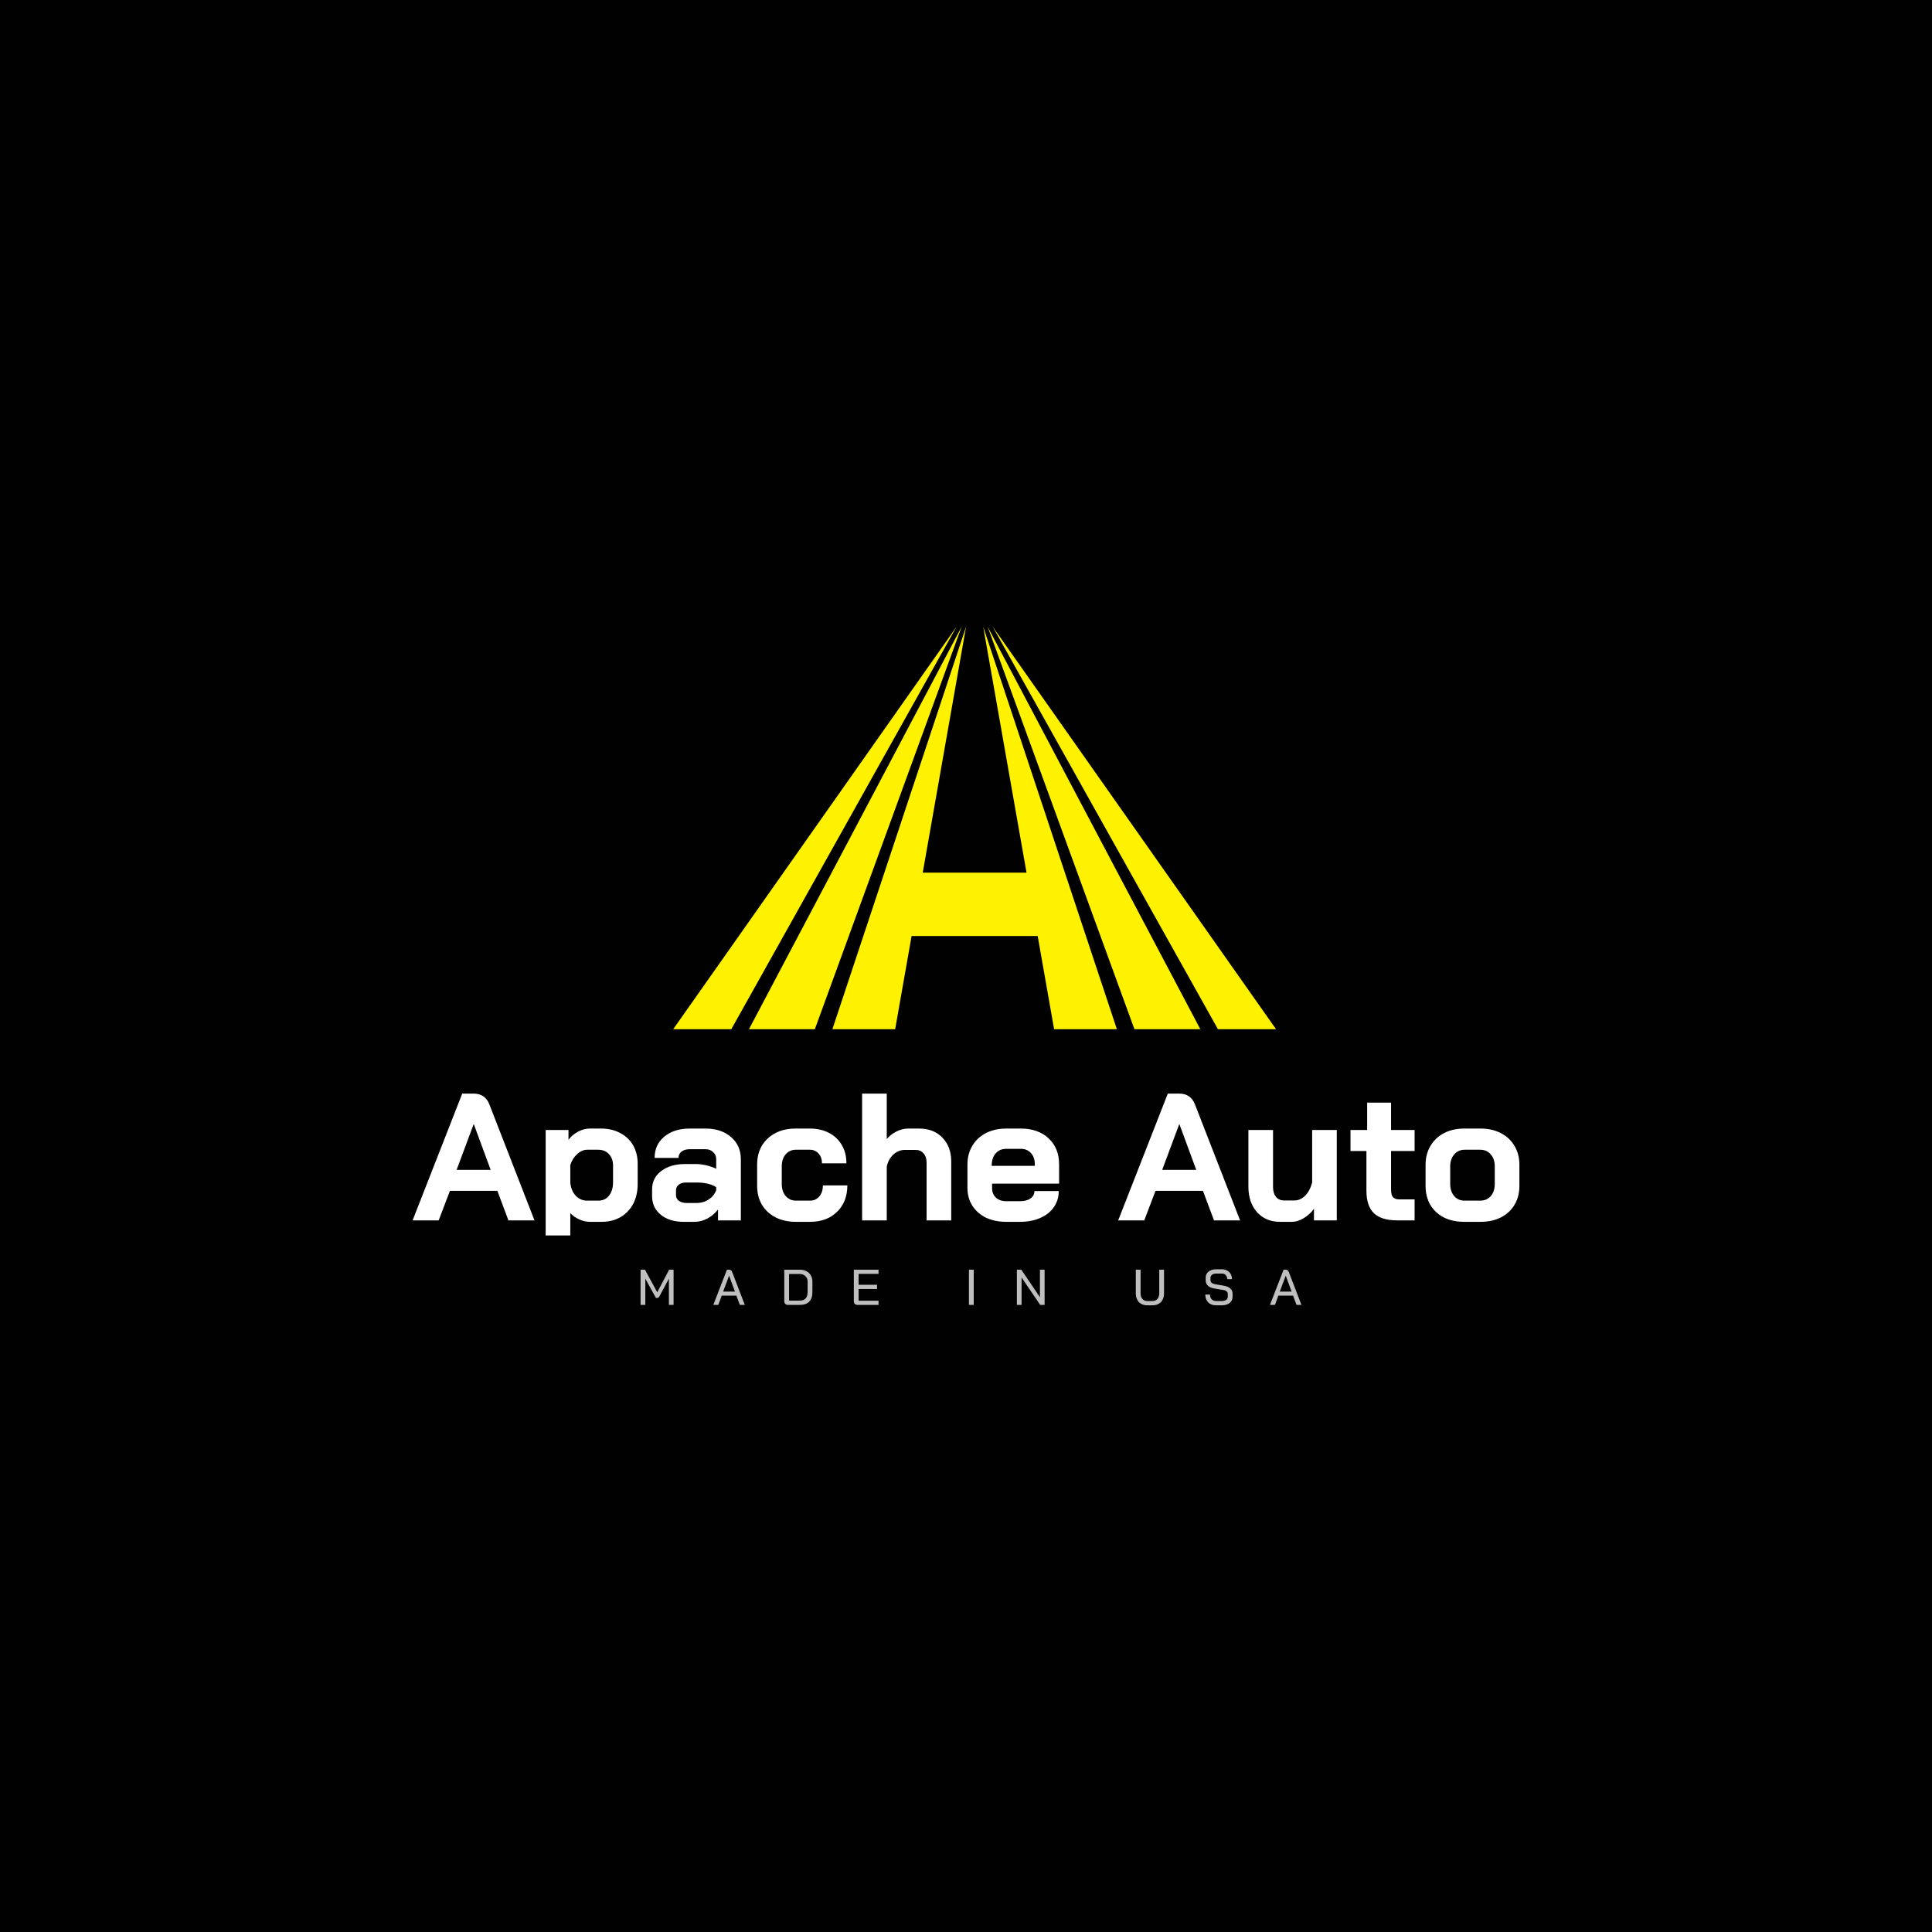
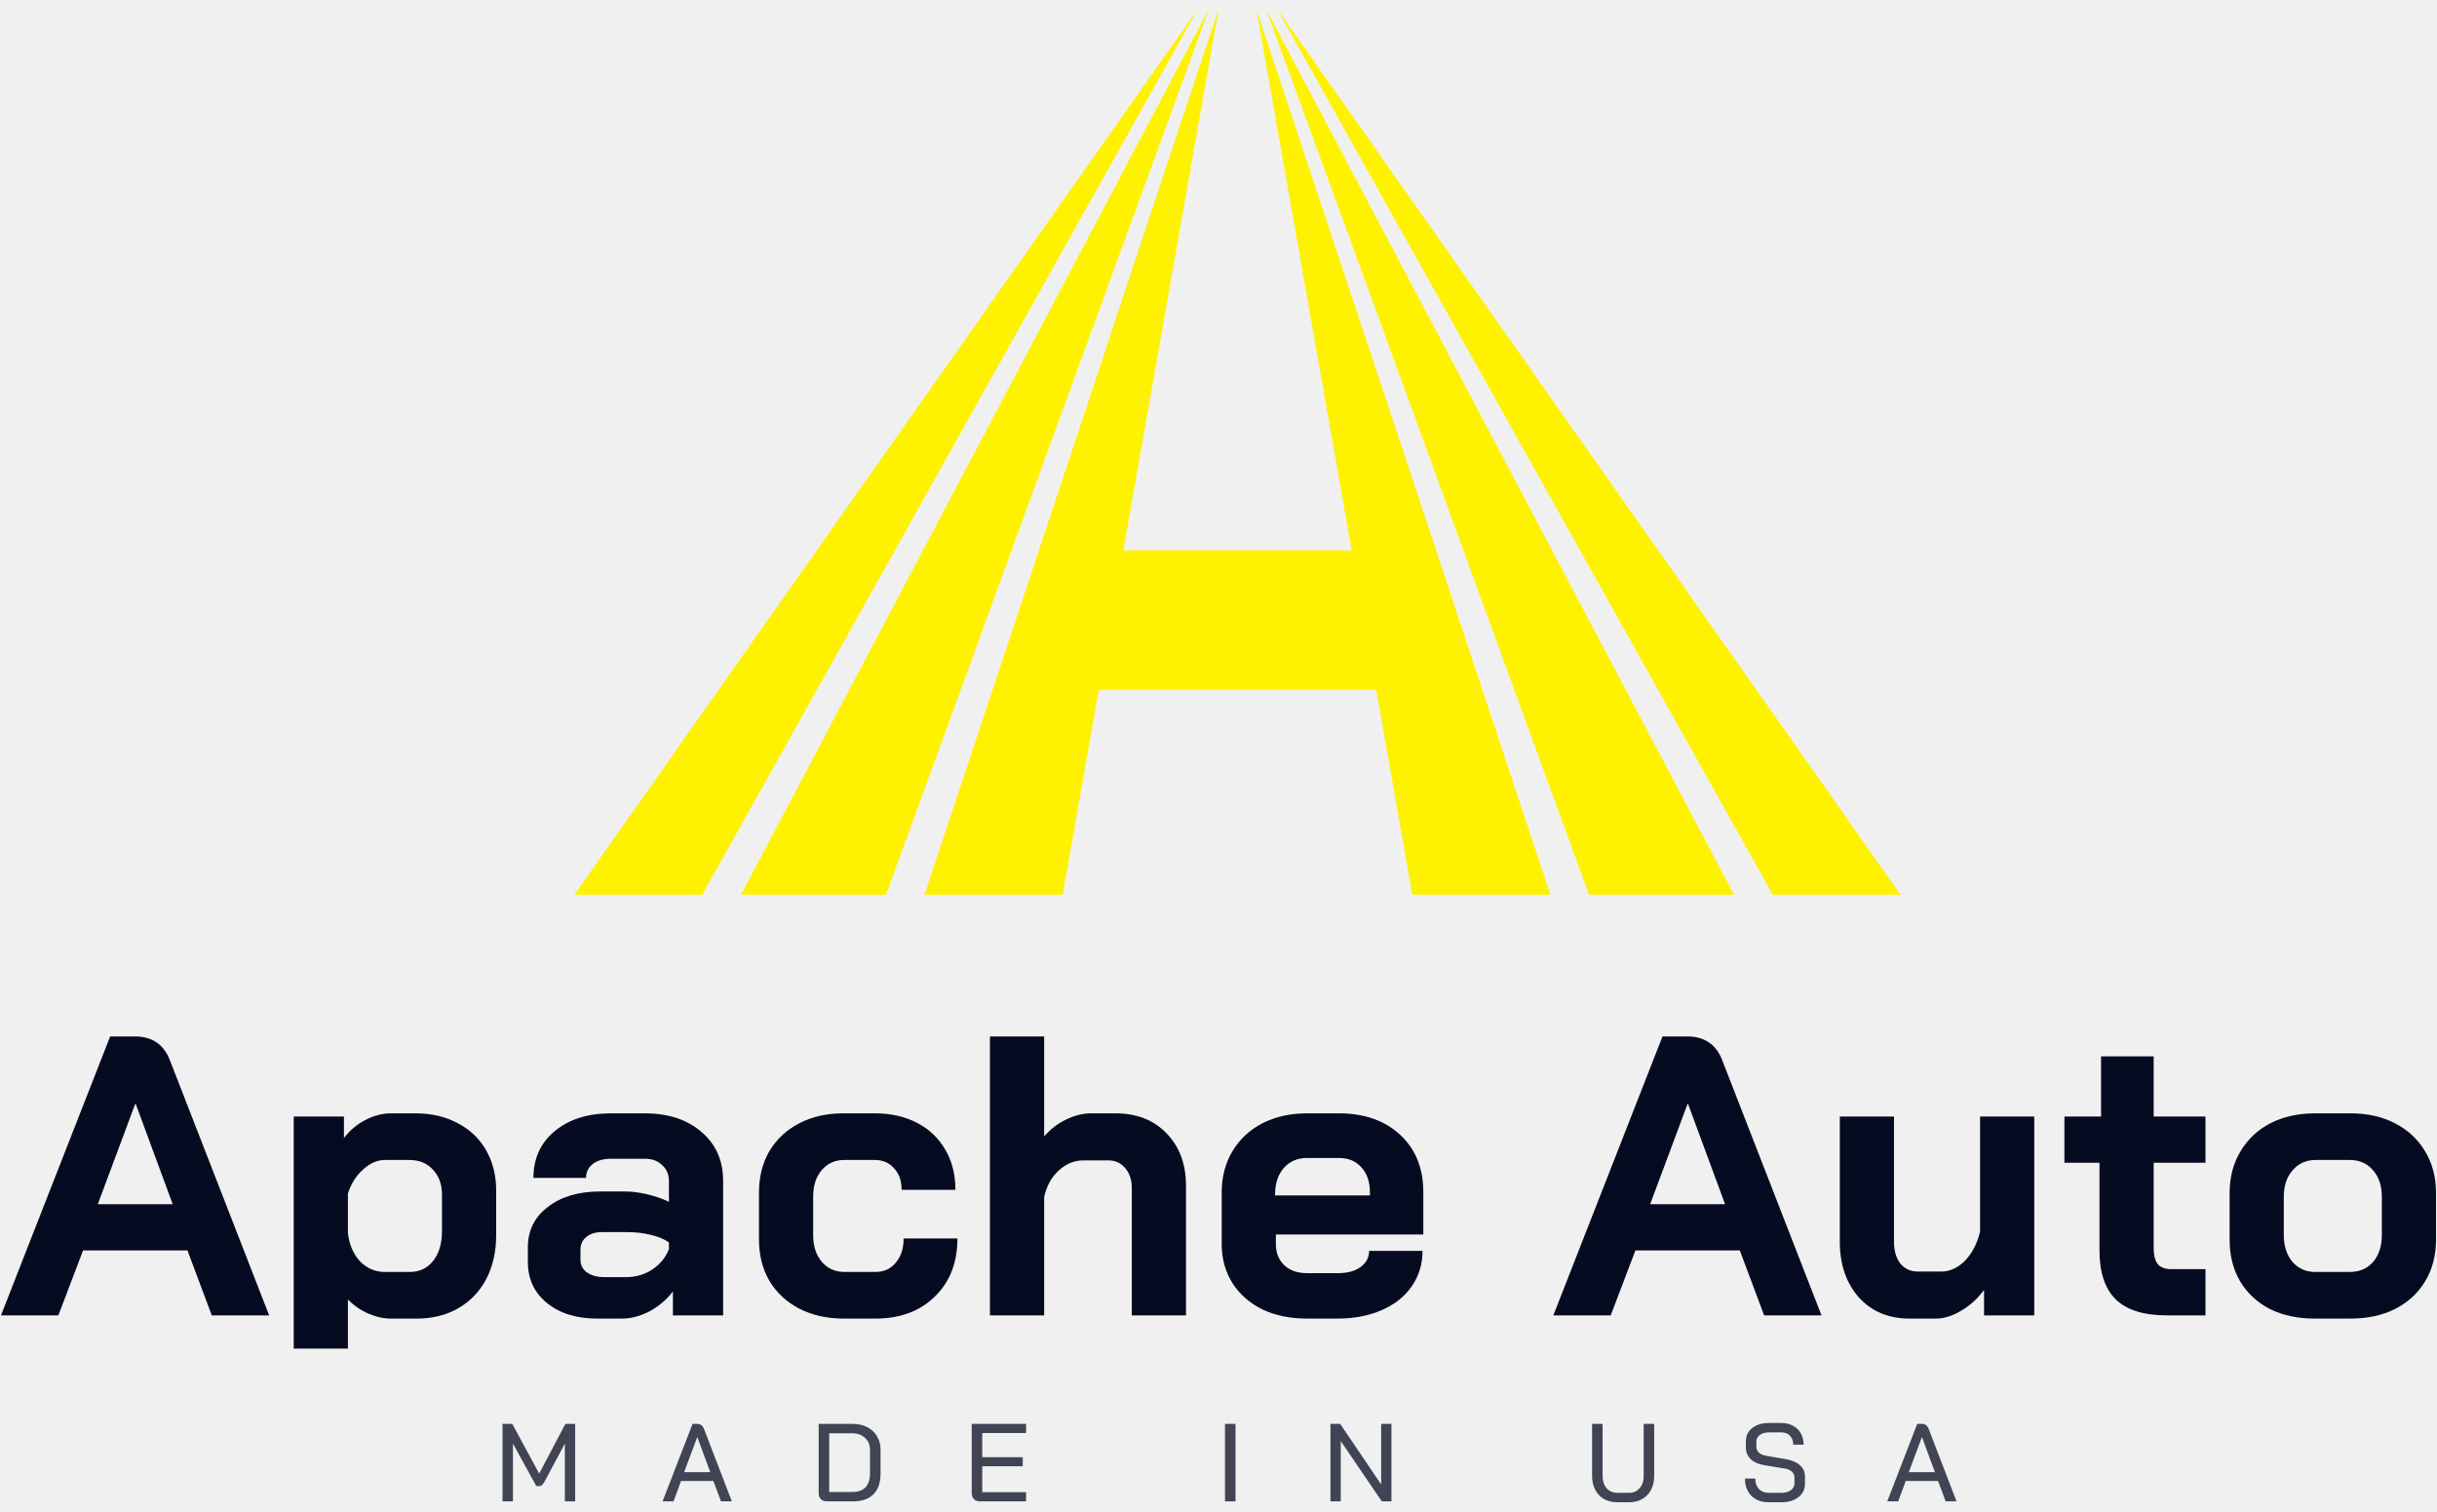
- <svg xmlns="http://www.w3.org/2000/svg" id="Layer_1" viewBox="0 0 1920 1920">
-   <defs>
-     <style>
-       .cls-1 {
-         fill: #010101;
-       }
- 
-       .cls-2 {
-         fill: #fff;
-       }
- 
-       .cls-3 {
-         fill: #fef200;
-       }
- 
-       .cls-4 {
-         opacity: .75;
-       }
-     </style>
-   </defs>
-   <rect class="cls-1" width="1920" height="1920" />
-   <rect class="cls-1" x="507" y="1243" width="92" height="18" />
-   <g>
-     <g class="cls-4">
-       <path class="cls-2" d="M636.6,1261.8h4.4l12.15,22.45,11.85-22.45h4.4v35h-4.65v-26.1l-9.2,17.2c-.4.73-.78,1.25-1.15,1.55-.33.3-.73.45-1.2.45h-1.35l-10.55-19.2v26.1h-4.7v-35ZM731.83,1287.6h-14.6l-3.4,9.2h-4.95l13.55-35h2.15c1.43,0,2.45.78,3.05,2.35l12.55,32.65h-4.9l-3.45-9.2ZM718.63,1283.6h11.8l-5.85-15.8h-.05l-5.9,15.8ZM783.2,1296.8c-1.17,0-2.1-.33-2.8-1-.67-.67-1-1.58-1-2.75v-31.25h15.25c2.53,0,4.75.48,6.65,1.45,1.93.97,3.42,2.35,4.45,4.15,1.07,1.77,1.6,3.8,1.6,6.1v10.6c0,4.17-1.07,7.33-3.2,9.5-2.1,2.13-5.2,3.2-9.3,3.2h-11.65ZM794.7,1292.55c2.6,0,4.57-.72,5.9-2.15,1.33-1.43,2-3.57,2-6.4v-10.4c0-2.27-.75-4.08-2.25-5.45-1.47-1.4-3.42-2.1-5.85-2.1h-10.35v26.5h10.55ZM852.33,1296.8c-1.17,0-2.1-.33-2.8-1-.67-.67-1-1.58-1-2.75v-31.25h24.55v4.15h-19.8v10.9h18.3v4.1h-18.3v11.7h19.8v4.15h-20.75ZM962.93,1261.8h4.75v35h-4.75v-35ZM1010.57,1261.8h4.4l18.5,27.35v-27.35h4.65v35h-4.35l-18.55-27.25v27.25h-4.65v-35ZM1140.1,1297.2c-2.26,0-4.26-.48-6-1.45-1.7-1-3.01-2.4-3.95-4.2-.93-1.8-1.4-3.87-1.4-6.2v-23.55h4.75v23.55c0,2.27.6,4.1,1.8,5.5,1.24,1.4,2.84,2.1,4.8,2.1h5.35c1.97,0,3.55-.7,4.75-2.1,1.24-1.4,1.85-3.23,1.85-5.5v-23.55h4.75v23.55c0,2.33-.46,4.4-1.4,6.2-.93,1.8-2.26,3.2-4,4.2-1.7.97-3.68,1.45-5.95,1.45h-5.35ZM1208.46,1297.2c-3.23,0-5.81-.97-7.75-2.9-1.93-1.93-2.9-4.53-2.9-7.8h4.65c0,1.97.55,3.53,1.65,4.7,1.14,1.17,2.62,1.75,4.45,1.75h5.55c1.84,0,3.3-.38,4.4-1.15,1.1-.8,1.65-1.85,1.65-3.15v-2.7c0-1.03-.4-1.9-1.2-2.6-.76-.7-1.86-1.17-3.3-1.4l-9.1-1.5c-2.66-.43-4.73-1.35-6.2-2.75-1.43-1.4-2.15-3.15-2.15-5.25v-2.75c0-2.5.95-4.5,2.85-6,1.94-1.53,4.47-2.3,7.6-2.3h5.65c1.97,0,3.7.42,5.2,1.25,1.54.8,2.72,1.95,3.55,3.45.84,1.47,1.25,3.17,1.25,5.1h-4.7c0-1.67-.48-3-1.45-4-.96-1.03-2.25-1.55-3.85-1.55h-5.65c-1.7,0-3.08.38-4.15,1.15-1.03.73-1.55,1.75-1.55,3.05v2.25c0,1.07.37,1.95,1.1,2.65.77.7,1.85,1.18,3.25,1.45l9,1.55c2.77.47,4.89,1.38,6.35,2.75,1.5,1.33,2.25,3.02,2.25,5.05v3.25c0,2.53-.98,4.57-2.95,6.1-1.93,1.53-4.51,2.3-7.75,2.3h-5.75ZM1285.02,1287.6h-14.6l-3.4,9.2h-4.95l13.55-35h2.15c1.43,0,2.45.78,3.05,2.35l12.55,32.65h-4.9l-3.45-9.2ZM1271.82,1283.6h11.8l-5.85-15.8h-.05l-5.9,15.8Z" />
-     </g>
-     <g>
-       <polygon class="cls-3" points="669.04 1022.8 726.78 1022.8 950.61 622.8 669.04 1022.8" />
-       <polygon class="cls-3" points="744.31 1022.8 809.79 1022.8 955.67 622.8 744.31 1022.8" />
-       <polygon class="cls-3" points="986.53 622.8 1210.37 1022.8 1268.11 1022.8 986.53 622.8" />
-       <polygon class="cls-3" points="1020.15 867.23 917.01 867.23 960.06 622.8 827.23 1022.8 889.62 1022.8 905.92 930.21 1031.24 930.21 1047.55 1022.8 1109.94 1022.8 977.1 622.8 1020.15 867.23" />
-       <polygon class="cls-3" points="1127.38 1022.8 1192.86 1022.8 981.5 622.8 1127.38 1022.8" />
-     </g>
-     <g>
-       <path class="cls-2" d="M616.44,1126.04c-5.52-3-11.88-4.5-19.08-4.5h-11.34c-3.72,0-7.56,1.02-11.52,3.06-3.84,2.04-7.02,4.74-9.54,8.1v-9.72h-22.68v104.82h24.48v-22.2c2.52,2.64,5.52,4.74,9,6.3,3.6,1.56,7.08,2.34,10.44,2.34h11.7c7.08,0,13.32-1.56,18.72-4.68,5.4-3.12,9.6-7.5,12.6-13.14,3-5.76,4.5-12.36,4.5-19.8v-20.16c0-6.84-1.5-12.9-4.5-18.18s-7.26-9.36-12.78-12.24ZM609.24,1174.82c0,5.52-1.32,9.96-3.96,13.32-2.64,3.36-6.18,5.04-10.62,5.04h-11.16c-4.44,0-8.22-1.62-11.34-4.86-3-3.24-4.8-7.5-5.4-12.78v-17.82c1.44-4.44,3.72-8.04,6.84-10.8,3.12-2.88,6.42-4.32,9.9-4.32h10.98c4.44,0,7.98,1.44,10.62,4.32,2.76,2.88,4.14,6.66,4.14,11.34v16.56Z" />
-       <path class="cls-2" d="M726.52,1130c-6.48-5.64-15-8.46-25.56-8.46h-15.48c-10.44,0-18.9,2.7-25.38,8.1-6.36,5.28-9.54,12.3-9.54,21.06h23.76c0-2.64,1.02-4.74,3.06-6.3,2.04-1.56,4.74-2.34,8.1-2.34h15.48c3.24,0,5.82.96,7.74,2.88,2.04,1.8,3.06,4.2,3.06,7.2v9.36c-3-1.44-6.3-2.58-9.9-3.42-3.6-.84-6.96-1.26-10.08-1.26h-10.98c-9.84,0-17.76,2.34-23.76,7.02-6,4.56-9,10.62-9,18.18v6.66c0,7.68,2.88,13.86,8.64,18.54,5.76,4.68,13.32,7.02,22.68,7.02h11.16c4.08,0,8.22-1.08,12.42-3.24,4.2-2.28,7.74-5.28,10.62-9v10.8h22.68v-60.66c0-9.24-3.24-16.62-9.72-22.14ZM711.76,1182.92c-1.56,3.84-4.08,6.9-7.56,9.18-3.48,2.28-7.44,3.42-11.88,3.42h-9.72c-3.24,0-5.88-.72-7.92-2.16-1.92-1.44-2.88-3.3-2.88-5.58v-4.68c0-2.4.9-4.32,2.7-5.76,1.8-1.44,4.14-2.16,7.02-2.16h11.34c3.84,0,7.44.42,10.8,1.26,3.48.84,6.18,1.98,8.1,3.42v3.06Z" />
-       <path class="cls-2" d="M470.52,1086.8h-11.16l-49.32,126h25.92l11.16-29.34h47.16l10.98,29.34h25.92l-44.82-115.2c-2.76-7.2-8.04-10.8-15.84-10.8ZM453.78,1162.58l16.92-45.36h.18l16.74,45.36h-33.84Z" />
-       <path class="cls-2" d="M1505.1,1138.82c-3.24-5.52-7.8-9.78-13.68-12.78-5.76-3-12.42-4.5-19.98-4.5h-16.2c-7.56,0-14.28,1.5-20.16,4.5-5.76,3-10.26,7.26-13.5,12.78-3.24,5.4-4.86,11.64-4.86,18.72v21.06c0,7.08,1.56,13.32,4.68,18.72,3.24,5.4,7.74,9.6,13.5,12.6,5.88,2.88,12.6,4.32,20.16,4.32h16.2c7.68,0,14.4-1.44,20.16-4.32,5.88-3,10.44-7.2,13.68-12.6,3.24-5.4,4.86-11.64,4.86-18.72v-21.06c0-7.08-1.62-13.32-4.86-18.72ZM1485.48,1176.62c0,4.92-1.32,8.94-3.96,12.06-2.64,3-6.18,4.5-10.62,4.5h-15.48c-4.2,0-7.62-1.5-10.26-4.5-2.64-3.12-3.96-7.14-3.96-12.06v-17.46c0-4.92,1.32-8.88,3.96-11.88,2.64-3.12,6.12-4.68,10.44-4.68h15.48c4.32,0,7.8,1.56,10.44,4.68,2.64,3,3.96,6.96,3.96,11.88v17.46Z" />
-       <path class="cls-2" d="M1382.42,1095.8h-23.76v27.18h-16.56v20.88h15.84v39.42c0,10.08,2.46,17.52,7.38,22.32,4.92,4.8,12.66,7.2,23.22,7.2h17.28v-20.88h-15.48c-2.76,0-4.8-.78-6.12-2.34-1.2-1.56-1.8-4.02-1.8-7.38v-38.34h23.4v-20.88h-23.4v-27.18Z" />
-       <path class="cls-2" d="M1304,1175c-1.32,5.4-3.6,9.78-6.84,13.14-3.24,3.24-6.84,4.86-10.8,4.86h-10.44c-3.24,0-5.88-1.2-7.92-3.6-1.92-2.52-2.88-5.76-2.88-9.72v-56.7h-24.48v56.34c0,10.44,2.88,18.9,8.64,25.38,5.76,6.36,13.38,9.54,22.86,9.54h11.88c3.72,0,7.56-1.2,11.52-3.6,4.08-2.4,7.5-5.52,10.26-9.36v11.52h22.68v-89.82h-24.48v52.02Z" />
-       <path class="cls-2" d="M1042.08,1131.26c-6.96-6.48-16.2-9.72-27.72-9.72h-14.4c-7.56,0-14.28,1.5-20.16,4.5-5.76,3-10.26,7.2-13.5,12.6s-4.86,11.64-4.86,18.72v23.22c0,6.6,1.62,12.48,4.86,17.64,3.24,5.04,7.74,9,13.5,11.88,5.88,2.76,12.6,4.14,20.16,4.14h13.68c7.56,0,14.22-1.26,19.98-3.78,5.88-2.52,10.44-6.12,13.68-10.8,3.24-4.68,4.86-10.02,4.86-16.02h-24.12c0,3-1.32,5.46-3.96,7.38-2.52,1.8-5.88,2.7-10.08,2.7h-14.04c-4.32,0-7.74-1.2-10.26-3.6-2.52-2.4-3.78-5.58-3.78-9.54v-4.32h66.6v-19.08c0-10.8-3.48-19.44-10.44-25.92ZM1028.4,1158.62h-42.84v-.54c0-4.92,1.32-8.88,3.96-11.88,2.64-3,6.12-4.5,10.44-4.5h14.58c4.2,0,7.56,1.44,10.08,4.32,2.52,2.76,3.78,6.48,3.78,11.16v1.44Z" />
-       <path class="cls-2" d="M913.46,1121.54h-11.16c-3.6,0-7.38.96-11.34,2.88-3.84,1.92-7.08,4.44-9.72,7.56v-45.18h-24.48v126h24.48v-53.46c1.08-4.92,3.24-8.88,6.48-11.88,3.36-3.12,7.14-4.68,11.34-4.68h11.16c3.12,0,5.64,1.14,7.56,3.42,2.04,2.28,3.06,5.28,3.06,9v57.6h24.48v-58.5c0-9.84-2.94-17.76-8.82-23.76-5.76-6-13.44-9-23.04-9Z" />
-       <path class="cls-2" d="M1171.72,1086.8h-11.16l-49.32,126h25.92l11.16-29.34h47.16l10.98,29.34h25.92l-44.82-115.2c-2.76-7.2-8.04-10.8-15.84-10.8ZM1154.98,1162.58l16.92-45.36h.18l16.74,45.36h-33.84Z" />
-       <path class="cls-2" d="M814.17,1189.04c-2.28,2.76-5.34,4.14-9.18,4.14h-13.86c-4.2,0-7.62-1.5-10.26-4.5-2.64-3.12-3.96-7.14-3.96-12.06v-17.46c0-4.92,1.26-8.88,3.78-11.88,2.64-3.12,6.06-4.68,10.26-4.68h13.86c3.6,0,6.48,1.26,8.64,3.78,2.28,2.4,3.42,5.64,3.42,9.72h24.3c0-6.84-1.5-12.84-4.5-18-3-5.28-7.26-9.36-12.78-12.24-5.52-2.88-11.88-4.32-19.08-4.32h-14.22c-7.56,0-14.22,1.5-19.98,4.5s-10.26,7.2-13.5,12.6c-3.12,5.4-4.68,11.64-4.68,18.72v21.06c0,7.08,1.56,13.32,4.68,18.72,3.24,5.4,7.74,9.6,13.5,12.6,5.88,3,12.6,4.5,20.16,4.5h14.22c11.16,0,20.1-3.3,26.82-9.9,6.84-6.6,10.26-15.36,10.26-26.28h-24.3c0,4.56-1.2,8.22-3.6,10.98Z" />
-     </g>
+ <svg xmlns="http://www.w3.org/2000/svg" width="258" height="160" viewBox="0 0 258 160" fill="none">
+   <g opacity="0.75">
+     <path d="M53.203 150.734H54.234L57.082 155.996L59.859 150.734H60.891V158.938H59.801V152.82L57.645 156.852C57.551 157.023 57.462 157.145 57.375 157.215C57.298 157.285 57.204 157.32 57.094 157.32H56.777L54.305 152.82V158.938H53.203V150.734ZM75.523 156.781H72.101L71.304 158.938H70.144L73.32 150.734H73.823C74.159 150.734 74.398 150.917 74.538 151.285L77.48 158.938H76.331L75.523 156.781ZM72.429 155.844H75.195L73.823 152.141H73.812L72.429 155.844ZM87.562 158.938C87.288 158.938 87.07 158.86 86.906 158.703C86.749 158.546 86.672 158.333 86.672 158.059V150.734H90.246C90.839 150.734 91.359 150.847 91.805 151.074C92.257 151.302 92.606 151.625 92.848 152.047C93.098 152.462 93.223 152.937 93.223 153.477V155.961C93.223 156.938 92.972 157.679 92.473 158.187C91.981 158.687 91.254 158.938 90.293 158.938H87.562ZM90.258 157.941C90.867 157.941 91.329 157.773 91.641 157.438C91.952 157.102 92.109 156.601 92.109 155.937V153.5C92.109 152.968 91.934 152.544 91.582 152.223C91.237 151.895 90.781 151.73 90.211 151.73H87.785V157.941H90.258ZM103.765 158.938C103.491 158.938 103.273 158.86 103.109 158.703C102.952 158.546 102.874 158.333 102.874 158.059V150.734H108.628V151.707H103.988V154.262H108.277V155.223H103.988V157.965H108.628V158.938H103.765ZM129.687 150.734H130.8V158.938H129.687V150.734ZM140.852 150.734H141.884L146.22 157.145V150.734H147.309V158.938H146.29L141.942 152.551V158.938H140.852V150.734ZM171.211 159.031C170.681 159.031 170.212 158.919 169.805 158.691C169.406 158.457 169.099 158.129 168.879 157.707C168.661 157.285 168.551 156.8 168.551 156.254V150.734H169.664V156.254C169.664 156.786 169.805 157.215 170.086 157.543C170.377 157.871 170.752 158.035 171.211 158.035H172.465C172.927 158.035 173.297 157.871 173.578 157.543C173.869 157.215 174.012 156.786 174.012 156.254V150.734H175.125V156.254C175.125 156.8 175.017 157.285 174.797 157.707C174.579 158.129 174.267 158.457 173.859 158.691C173.461 158.919 172.997 159.031 172.465 159.031H171.211ZM187.233 159.031C186.476 159.031 185.871 158.804 185.416 158.352C184.964 157.899 184.737 157.29 184.737 156.523H185.827C185.827 156.985 185.955 157.351 186.213 157.625C186.48 157.899 186.827 158.035 187.256 158.035H188.557C188.988 158.035 189.33 157.946 189.588 157.766C189.846 157.578 189.975 157.332 189.975 157.027V156.395C189.975 156.153 189.881 155.949 189.694 155.785C189.516 155.621 189.258 155.511 188.92 155.457L186.788 155.105C186.164 155.005 185.679 154.789 185.334 154.461C184.999 154.133 184.83 153.723 184.83 153.23V152.586C184.83 152 185.053 151.531 185.498 151.18C185.953 150.821 186.546 150.641 187.28 150.641H188.604C189.066 150.641 189.471 150.739 189.823 150.934C190.184 151.121 190.46 151.391 190.655 151.742C190.852 152.087 190.948 152.485 190.948 152.937H189.846C189.846 152.546 189.734 152.234 189.506 152C189.281 151.759 188.979 151.637 188.604 151.637H187.28C186.881 151.637 186.558 151.726 186.307 151.906C186.066 152.077 185.944 152.316 185.944 152.621V153.148C185.944 153.399 186.03 153.605 186.202 153.77C186.382 153.934 186.635 154.046 186.963 154.109L189.073 154.473C189.722 154.583 190.219 154.796 190.561 155.117C190.913 155.429 191.088 155.825 191.088 156.301V157.063C191.088 157.655 190.859 158.134 190.397 158.492C189.945 158.851 189.34 159.031 188.58 159.031H187.233ZM205.177 156.781H201.755L200.958 158.938H199.798L202.973 150.734H203.477C203.813 150.734 204.052 150.917 204.192 151.285L207.134 158.938H205.985L205.177 156.781ZM202.083 155.844H204.848L203.477 152.141H203.466L202.083 155.844Z" fill="#050B20" />
  </g>
+   <path d="M60.806 94.719H74.339L126.799 0.969L60.806 94.719Z" fill="#FEF200" />
+   <path d="M78.448 94.719H93.795L127.985 0.969L78.448 94.719Z" fill="#FEF200" />
+   <path d="M135.218 0.969L187.681 94.719H201.213L135.218 0.969Z" fill="#FEF200" />
+   <path d="M143.098 58.257H118.924L129.014 0.969L97.882 94.719H112.505L116.325 73.018H145.697L149.52 94.719H164.142L133.008 0.969L143.098 58.257Z" fill="#FEF200" />
+   <path d="M168.23 94.719H183.577L134.039 0.969L168.23 94.719Z" fill="#FEF200" />
+   <path d="M48.478 118.916C47.184 118.213 45.694 117.861 44.006 117.861H41.349C40.477 117.861 39.577 118.1 38.648 118.578C37.748 119.056 37.003 119.689 36.413 120.477V118.198H31.097V142.766H36.834V137.563C37.425 138.181 38.128 138.673 38.944 139.039C39.788 139.405 40.603 139.588 41.391 139.588H44.133C45.792 139.588 47.255 139.222 48.52 138.491C49.786 137.759 50.77 136.733 51.474 135.411C52.177 134.061 52.528 132.514 52.528 130.77V126.045C52.528 124.442 52.177 123.022 51.474 121.784C50.77 120.547 49.772 119.591 48.478 118.916ZM46.791 130.348C46.791 131.642 46.481 132.683 45.862 133.47C45.244 134.258 44.414 134.652 43.373 134.652H40.758C39.717 134.652 38.831 134.272 38.1 133.513C37.397 132.753 36.975 131.755 36.834 130.517V126.341C37.172 125.3 37.706 124.456 38.438 123.809C39.169 123.134 39.942 122.797 40.758 122.797H43.331C44.372 122.797 45.202 123.134 45.82 123.809C46.467 124.484 46.791 125.37 46.791 126.467V130.348Z" fill="#050B20" />
+   <path d="M74.278 119.844C72.759 118.522 70.763 117.861 68.287 117.861H64.659C62.212 117.861 60.23 118.494 58.711 119.759C57.22 120.997 56.475 122.642 56.475 124.695H62.044C62.044 124.077 62.283 123.584 62.761 123.219C63.239 122.853 63.872 122.67 64.659 122.67H68.287C69.047 122.67 69.652 122.895 70.102 123.345C70.58 123.767 70.819 124.33 70.819 125.033V127.227C70.116 126.889 69.342 126.622 68.499 126.425C67.655 126.228 66.867 126.13 66.136 126.13H63.562C61.256 126.13 59.4 126.678 57.994 127.775C56.587 128.844 55.884 130.264 55.884 132.036V133.597C55.884 135.397 56.559 136.845 57.909 137.942C59.259 139.039 61.031 139.588 63.225 139.588H65.841C66.797 139.588 67.767 139.334 68.752 138.828C69.736 138.294 70.566 137.591 71.241 136.719V139.25H76.556V125.033C76.556 122.867 75.797 121.138 74.278 119.844ZM70.819 132.247C70.453 133.147 69.862 133.864 69.047 134.398C68.231 134.933 67.303 135.2 66.263 135.2H63.984C63.225 135.2 62.606 135.031 62.128 134.694C61.678 134.356 61.453 133.92 61.453 133.386V132.289C61.453 131.727 61.664 131.277 62.086 130.939C62.508 130.602 63.056 130.433 63.731 130.433H66.389C67.289 130.433 68.133 130.531 68.92 130.728C69.736 130.925 70.369 131.192 70.819 131.53V132.247Z" fill="#050B20" />
+   <path d="M14.278 109.719H11.662L0.103 139.25H6.178L8.794 132.373H19.847L22.42 139.25H28.495L17.991 112.25C17.344 110.562 16.106 109.719 14.278 109.719ZM10.355 127.48L14.32 116.848H14.363L18.286 127.48H10.355Z" fill="#050B20" />
+   <path d="M256.758 121.911C255.998 120.617 254.93 119.619 253.552 118.916C252.202 118.213 250.641 117.861 248.869 117.861H245.072C243.3 117.861 241.725 118.213 240.347 118.916C238.997 119.619 237.942 120.617 237.183 121.911C236.423 123.177 236.044 124.639 236.044 126.298V131.234C236.044 132.894 236.409 134.356 237.141 135.622C237.9 136.888 238.955 137.872 240.305 138.575C241.683 139.25 243.258 139.588 245.03 139.588H248.827C250.627 139.588 252.202 139.25 253.552 138.575C254.93 137.872 255.998 136.888 256.758 135.622C257.517 134.356 257.897 132.894 257.897 131.234V126.298C257.897 124.639 257.517 123.177 256.758 121.911ZM252.159 130.77C252.159 131.923 251.85 132.866 251.231 133.597C250.613 134.3 249.783 134.652 248.742 134.652H245.114C244.13 134.652 243.328 134.3 242.709 133.597C242.091 132.866 241.781 131.923 241.781 130.77V126.678C241.781 125.525 242.091 124.597 242.709 123.894C243.328 123.163 244.144 122.797 245.156 122.797H248.784C249.797 122.797 250.613 123.163 251.231 123.894C251.85 124.597 252.159 125.525 252.159 126.678V130.77Z" fill="#050B20" />
+   <path d="M228.005 111.828H222.436V118.198H218.555V123.092H222.267V132.331C222.267 134.694 222.844 136.437 223.997 137.562C225.15 138.687 226.964 139.25 229.439 139.25H233.489V134.356H229.861C229.214 134.356 228.736 134.173 228.427 133.808C228.145 133.442 228.005 132.866 228.005 132.078V123.092H233.489V118.198H228.005V111.828Z" fill="#050B20" />
+   <path d="M209.625 130.391C209.316 131.656 208.781 132.683 208.022 133.47C207.263 134.23 206.419 134.609 205.491 134.609H203.044C202.284 134.609 201.666 134.328 201.188 133.766C200.738 133.175 200.513 132.416 200.513 131.488V118.198H194.775V131.403C194.775 133.85 195.45 135.833 196.8 137.352C198.15 138.842 199.936 139.587 202.158 139.587H204.942C205.814 139.587 206.714 139.306 207.642 138.744C208.598 138.181 209.4 137.45 210.047 136.55V139.25H215.363V118.198H209.625V130.391Z" fill="#050B20" />
+   <path d="M148.238 120.139C146.606 118.62 144.441 117.861 141.741 117.861H138.366C136.594 117.861 135.019 118.213 133.641 118.916C132.291 119.619 131.236 120.603 130.477 121.869C129.717 123.134 129.338 124.597 129.338 126.256V131.698C129.338 133.245 129.717 134.623 130.477 135.833C131.236 137.014 132.291 137.942 133.641 138.617C135.019 139.264 136.594 139.588 138.366 139.588H141.572C143.344 139.588 144.905 139.292 146.255 138.702C147.633 138.111 148.702 137.267 149.461 136.17C150.22 135.073 150.6 133.822 150.6 132.416H144.947C144.947 133.119 144.638 133.695 144.019 134.145C143.428 134.567 142.641 134.778 141.656 134.778H138.366C137.353 134.778 136.552 134.497 135.961 133.934C135.37 133.372 135.075 132.627 135.075 131.698V130.686H150.684V126.214C150.684 123.683 149.869 121.658 148.238 120.139ZM145.031 126.552H134.991V126.425C134.991 125.272 135.3 124.344 135.919 123.641C136.538 122.938 137.353 122.586 138.366 122.586H141.783C142.767 122.586 143.555 122.923 144.145 123.598C144.736 124.245 145.031 125.117 145.031 126.214V126.552Z" fill="#050B20" />
+   <path d="M118.092 117.861H115.477C114.633 117.861 113.747 118.086 112.819 118.536C111.919 118.986 111.159 119.577 110.541 120.308V109.719H104.803V139.25H110.541V126.72C110.794 125.567 111.3 124.639 112.059 123.936C112.847 123.205 113.733 122.839 114.717 122.839H117.333C118.064 122.839 118.655 123.106 119.105 123.641C119.583 124.175 119.822 124.878 119.822 125.75V139.25H125.559V125.539C125.559 123.233 124.87 121.377 123.492 119.97C122.142 118.564 120.342 117.861 118.092 117.861Z" fill="#050B20" />
+   <path d="M178.622 109.719H176.006L164.447 139.25H170.522L173.138 132.373H184.191L186.764 139.25H192.839L182.334 112.25C181.688 110.562 180.45 109.719 178.622 109.719ZM174.698 127.48L178.664 116.848H178.706L182.63 127.48H174.698Z" fill="#050B20" />
+   <path d="M94.821 133.681C94.287 134.328 93.57 134.652 92.67 134.652H89.421C88.437 134.652 87.635 134.3 87.016 133.597C86.398 132.866 86.088 131.923 86.088 130.77V126.678C86.088 125.525 86.384 124.597 86.974 123.894C87.593 123.163 88.395 122.797 89.379 122.797H92.627C93.471 122.797 94.146 123.092 94.652 123.683C95.187 124.245 95.454 125.005 95.454 125.961H101.149C101.149 124.358 100.798 122.952 100.095 121.742C99.391 120.505 98.393 119.548 97.099 118.873C95.805 118.198 94.315 117.861 92.627 117.861H89.295C87.523 117.861 85.962 118.213 84.612 118.916C83.262 119.619 82.207 120.603 81.448 121.869C80.716 123.134 80.351 124.597 80.351 126.256V131.192C80.351 132.852 80.716 134.314 81.448 135.58C82.207 136.845 83.262 137.83 84.612 138.533C85.99 139.236 87.565 139.588 89.337 139.588H92.67C95.285 139.588 97.38 138.814 98.956 137.267C100.559 135.72 101.36 133.667 101.36 131.108H95.665C95.665 132.177 95.384 133.034 94.821 133.681Z" fill="#050B20" />
</svg>
